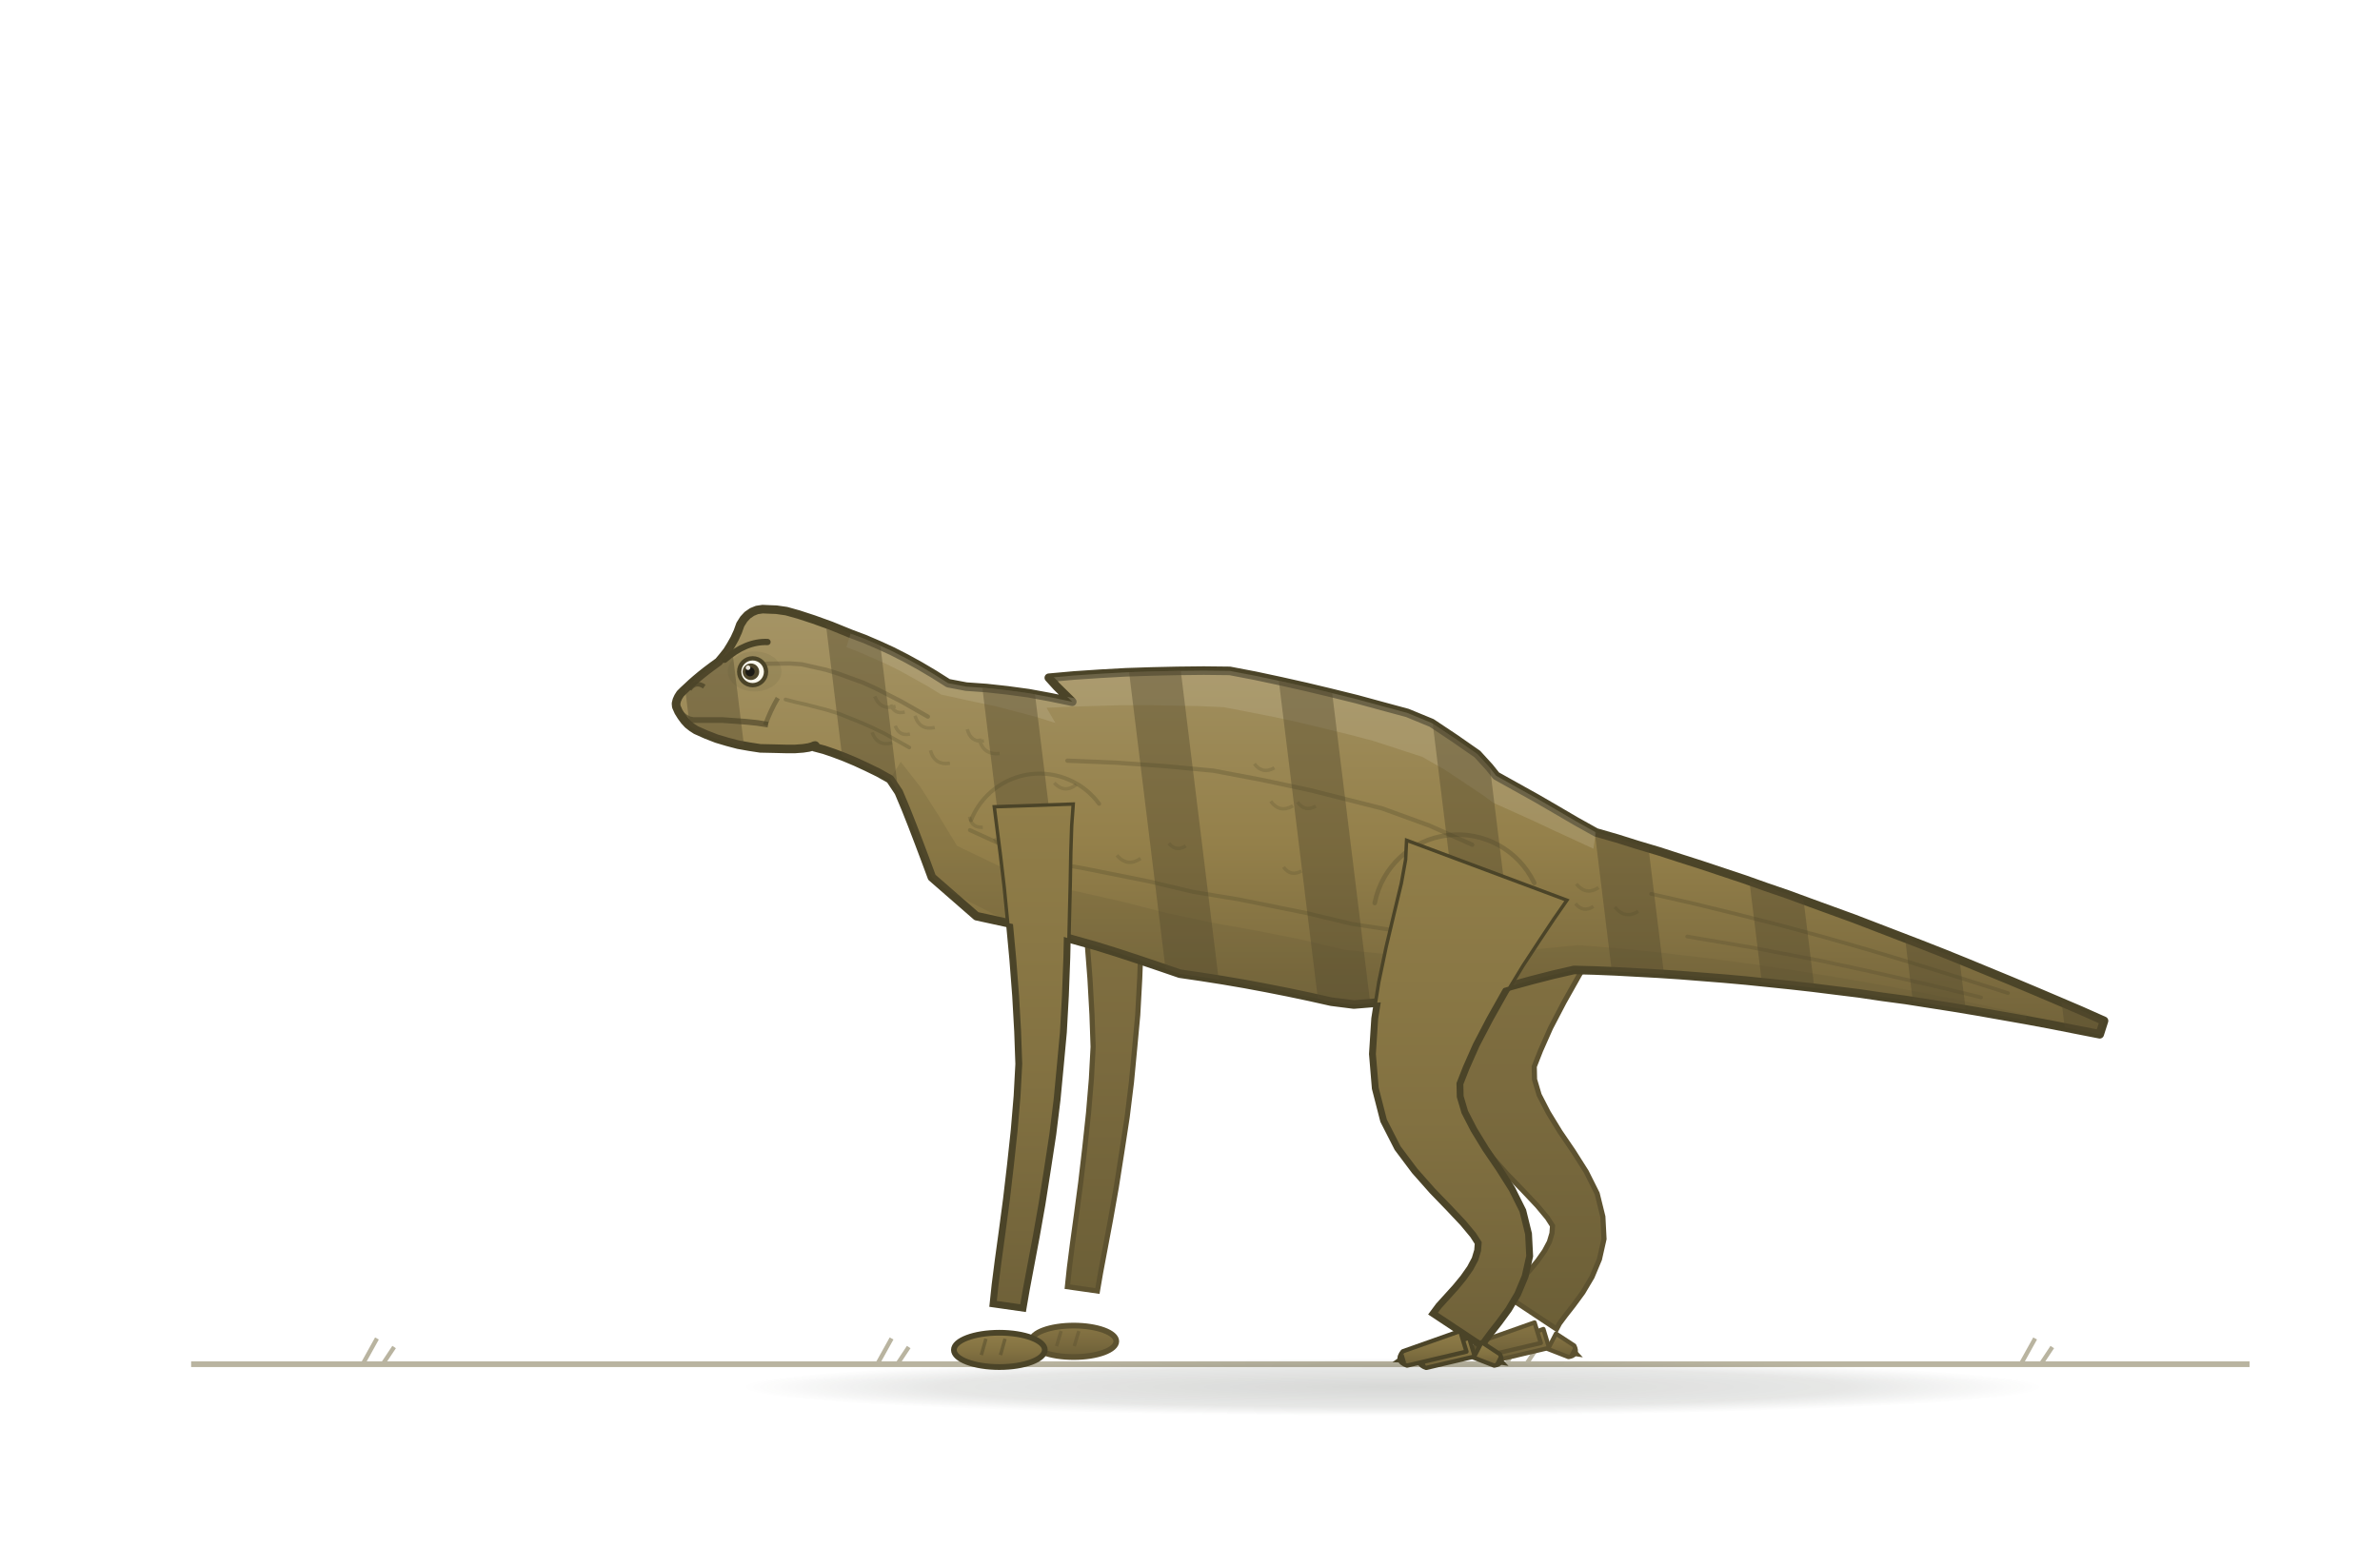
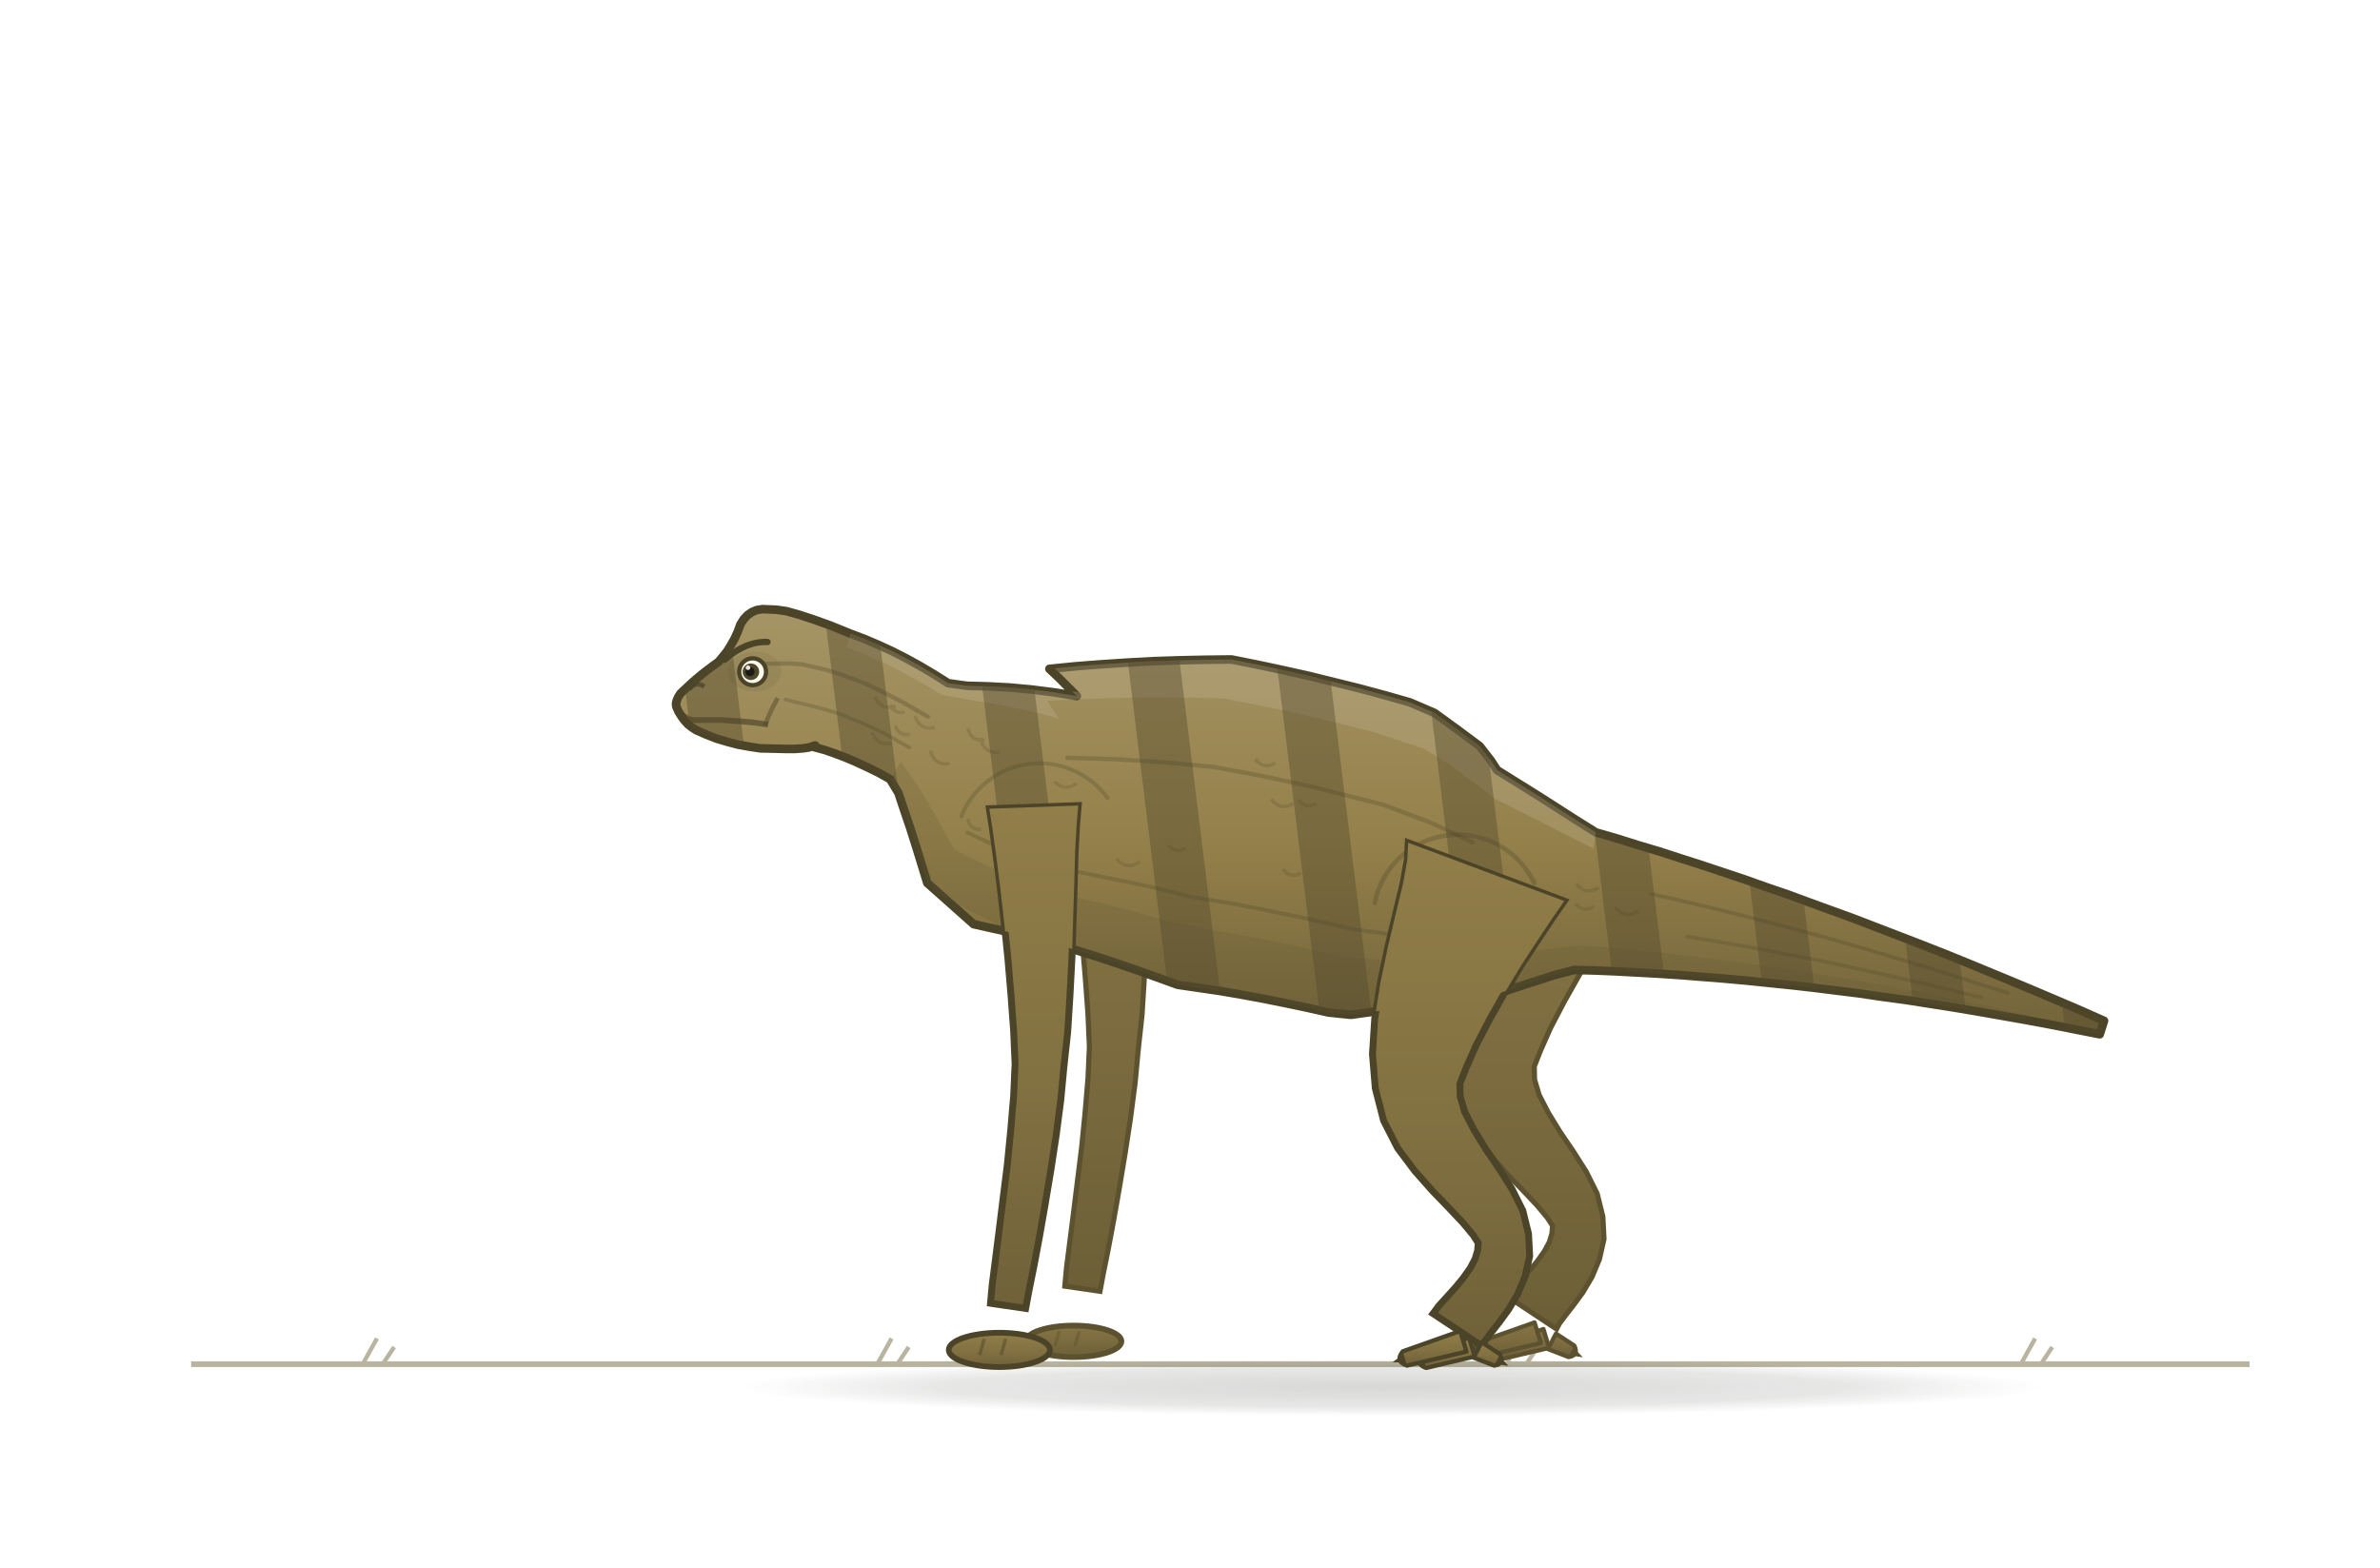
<svg xmlns="http://www.w3.org/2000/svg" viewBox="0 0 820 540" role="img" aria-label="Iguanodon, a hybrid dinosaur">
  <g transform="translate(450.3 470) scale(0.985) translate(-450.3 -470)">
    <defs>
      <clipPath id="bod-pure-iguanodon">
-         <path d="M729.1 349.9L721 346.3L712.8 342.8L704.8 339.4L696.7 336L688.7 332.7L680.7 329.4L672.8 326.2L664.9 323.1L657.1 320.1L649.3 317.1L641.5 314.1L633.8 311.3L626.1 308.5L618.5 305.7L610.9 303.1L603.3 300.4L595.8 297.9L588.3 295.4L580.8 293L573.4 290.6L566 288.4L558.7 286.1L551.4 284L544.4 280.1L537.4 276L530.5 272L523.5 268.1L516.5 264.2L514.1 261.2L509.9 256.6L502 251.1L493.9 245.7L485.4 242.2L476.5 239.8L467.7 237.4L458.8 235.2L450 233.1L441.1 231.1L432.2 229.2L423.3 227.5L414.2 227.4L405 227.5L396 227.7L386.9 228L377.9 228.5L368.9 229.1L360 229.9L362.8 233L368.2 238.3L360.5 236.7L352.9 235.3L345.5 234.3L338.2 233.5L331.1 233L324.8 231.8L319.9 228.7L315 225.8L310.1 223.1L305.2 220.6L300.4 218.4L295.5 216.3L290.7 214.5L283.8 211.7L277.7 209.5L272.5 207.8L268.2 206.6L264.7 206.1L262.1 206L259.9 205.9L257.9 206.2L256.2 206.9L254.6 208L253.3 209.4L252.1 211.3L251.2 213.8L250.1 216.2L248.8 218.5L247.5 220.6L246 222.5L244.5 224.3L242.3 225.9L240.3 227.4L238.4 228.9L236.6 230.4L235 231.8L233.5 233.2L232.2 234.4L231.1 235.5L230.4 236.6L229.9 237.7L229.6 238.9L229.7 240L230.5 241.8L231.5 243.4L232.6 244.9L233.8 246.2L235.2 247.3L236.6 248.2L240.2 249.8L243.8 251.2L247.5 252.3L251.3 253.3L255.2 254L259.1 254.6L263.8 254.7L267.9 254.8L271.3 254.8L274 254.6L276 254.3L277.4 253.9L277.8 253.7L278.2 253.6L278.3 253.6L278.4 253.7L278.3 253.9L278 254.2L278 254.2L281.4 255.1L284.9 256.3L288.6 257.7L292.4 259.3L296.3 261.1L300.4 263.1L304.5 265.4L307.5 269.9L309.9 275.6L312.2 281.4L314.5 287.4L316.8 293.5L319.1 299.7L334.7 313.3L354 317.5L361.5 319.5L368.9 321.6L376.4 323.7L383.8 326L391.1 328.4L398.5 330.9L405.8 333.4L413.3 334.5L420.9 335.7L428.5 337L436 338.4L443.6 339.9L451.2 341.5L458.8 343.2L466.7 344.2L475.2 343.5L483.7 342.9L495.9 343.4L507.4 341.9L514.4 339.8L521.6 337.7L528.9 335.7L536.3 333.8L543.7 332.1L551 332.3L558.3 332.6L565.7 333L573.1 333.4L580.7 333.9L588.3 334.5L595.9 335.1L603.7 335.8L611.5 336.6L619.3 337.4L627.3 338.3L635.3 339.3L643.4 340.3L651.5 341.5L659.7 342.6L668 343.9L676.3 345.2L684.7 346.6L693.2 348.1L701.7 349.6L710.3 351.2L718.9 352.9L727.6 354.6Z" />
+         <path d="M729.1 349.9L721 346.3L712.8 342.8L704.8 339.4L696.7 336L688.7 332.7L680.7 329.4L672.8 326.2L664.9 323.1L657.1 320.1L649.3 317.1L641.5 314.1L633.8 311.3L626.1 308.5L618.5 305.7L610.9 303.1L603.3 300.4L595.8 297.9L588.3 295.4L580.8 293L573.4 290.6L566 288.4L558.7 286.1L551.4 284L544.5 279.7L537.5 275.2L530.6 270.8L523.7 266.5L516.8 262.2L514.6 258.8L510.7 253.8L502.9 248L494.9 242.2L486.3 238.5L477.5 236L468.6 233.6L459.7 231.4L450.8 229.2L441.8 227.2L432.9 225.3L423.9 223.5L414.7 223.6L405.5 223.8L396.4 224.1L387.3 224.6L378.2 225.2L369.2 225.9L360.2 226.8L363.8 230.2L369.8 236.3L361.8 235L353.9 234L346.2 233.3L338.6 232.9L331.3 232.7L324.8 231.8L319.9 228.7L315 225.8L310.1 223.1L305.2 220.6L300.4 218.4L295.5 216.3L290.7 214.5L283.8 211.7L277.7 209.5L272.5 207.8L268.2 206.6L264.7 206.1L262.1 206L259.9 205.9L257.9 206.2L256.2 206.9L254.6 208L253.3 209.4L252.1 211.3L251.2 213.8L250.1 216.2L248.8 218.5L247.5 220.6L246 222.5L244.5 224.3L242.3 225.9L240.3 227.4L238.4 228.9L236.6 230.4L235 231.8L233.5 233.2L232.2 234.4L231.1 235.5L230.4 236.6L229.9 237.7L229.6 238.9L229.7 240L230.5 241.8L231.5 243.4L232.6 244.9L233.8 246.2L235.2 247.3L236.6 248.2L240.2 249.8L243.8 251.2L247.5 252.3L251.3 253.3L255.2 254L259.1 254.6L263.8 254.7L267.9 254.8L271.3 254.8L274 254.6L276 254.3L277.4 253.9L277.8 253.7L278.2 253.6L278.3 253.6L278.4 253.7L278.3 253.9L278 254.2L278 254.2L281.4 255.1L284.9 256.3L288.6 257.7L292.4 259.3L296.3 261.1L300.4 263.1L304.5 265.4L307.4 270.2L309.4 276.2L311.5 282.4L313.5 288.7L315.5 295.2L317.5 301.7L333.7 316.1L353.8 320.6L361.2 322.7L368.6 324.9L376 327.2L383.3 329.6L390.6 332.1L397.9 334.7L405.1 337.3L412.6 338.4L420.1 339.5L427.7 340.8L435.2 342.2L442.7 343.7L450.3 345.3L457.9 347L465.7 347.8L474.2 346.6L482.8 345.6L495.4 345.8L507.1 343.9L514.2 341.4L521.4 338.9L528.8 336.5L536.2 334.1L543.7 332.1L551 332.3L558.3 332.6L565.7 333L573.1 333.4L580.7 333.9L588.3 334.5L595.9 335.1L603.7 335.8L611.5 336.6L619.3 337.4L627.3 338.3L635.3 339.3L643.4 340.3L651.5 341.5L659.7 342.6L668 343.9L676.3 345.2L684.7 346.6L693.2 348.1L701.7 349.6L710.3 351.2L718.9 352.9L727.6 354.6Z" />
      </clipPath>
      <linearGradient id="gb-pure-iguanodon" x1="0" y1="0" x2="0" y2="1">
        <stop offset="0" stop-color="#a59465" />
        <stop offset="0.55" stop-color="#94804a" />
        <stop offset="1" stop-color="#72633a" />
      </linearGradient>
      <linearGradient id="gl-pure-iguanodon" x1="0" y1="0" x2="0" y2="1">
        <stop offset="0" stop-color="#917e49" />
        <stop offset="0.55" stop-color="#827141" />
        <stop offset="1" stop-color="#6f6139" />
      </linearGradient>
      <linearGradient id="gf-pure-iguanodon" x1="0" y1="0" x2="0" y2="1">
        <stop offset="0" stop-color="#877544" />
        <stop offset="0.55" stop-color="#7a6a3e" />
        <stop offset="1" stop-color="#6c5f37" />
      </linearGradient>
      <radialGradient id="sh-pure-iguanodon">
        <stop offset="0" stop-color="#23281e" stop-opacity="0.18" />
        <stop offset="0.7" stop-color="#23281e" stop-opacity="0.11" />
        <stop offset="1" stop-color="#23281e" stop-opacity="0" />
      </radialGradient>
    </defs>
    <line x1="60" y1="470" x2="780" y2="470" stroke="#b9b4a0" stroke-width="2" />
    <path d="M120 470l5 -9 M127 470l4 -6" stroke="#b9b4a0" stroke-width="1.5" fill="none" />
    <path d="M300 470l5 -9 M307 470l4 -6" stroke="#b9b4a0" stroke-width="1.5" fill="none" />
    <path d="M520 470l5 -9 M527 470l4 -6" stroke="#b9b4a0" stroke-width="1.5" fill="none" />
    <path d="M700 470l5 -9 M707 470l4 -6" stroke="#b9b4a0" stroke-width="1.5" fill="none" />
    <ellipse cx="480.2" cy="478" rx="228.3" ry="10" fill="url(#sh-pure-iguanodon)" />
    <path d="M511.7 281.6L511.4 287.6L509.9 295.9L507.4 306.3L504.6 318.1L502 330.5L500 343.1L499.2 355.5L500.2 367.5L503.1 378.8L508 388.4L514 396.4L520.2 403.4L526 409.4L530.9 414.6L534.4 418.8L536.2 421.6L536 424.2L535.1 427.2L533.4 430.4L531 433.8L528.2 437.2L525.3 440.4L522.4 443.6L520.4 446.3L537.6 457.7L538.6 455.8L540.6 453.1L543.5 449.4L546.8 444.9L550 439.5L552.6 433.3L554.2 426.2L553.8 418.4L551.8 410.3L548 402.7L543.5 395.6L538.8 388.7L534.7 382L531.5 375.8L529.9 370.4L529.8 365.9L532 360.3L535.5 352.4L540.2 343.4L545.6 333.8L551.3 324.4L557 315.7L562.2 307.9L566.3 302Z" fill="url(#gf-pure-iguanodon)" stroke="#5d5230" stroke-width="1.8" />
    <path d="M533 457.7L516.6 463.7Q514.1 467 518 468.3L535 464.3Z" fill="url(#gf-pure-iguanodon)" stroke="#5d5230" stroke-width="1.5" stroke-linejoin="round" />
    <path d="M516.9 464.5L513 467.3L517.8 467.5Z" fill="#5d5230" />
    <path d="M529.9 455.4L509.8 462.5Q507 466 511.3 467.5L532.1 462.6Z" fill="url(#gf-pure-iguanodon)" stroke="#5d5230" stroke-width="1.5" stroke-linejoin="round" />
    <path d="M510.1 463.5L506.2 466.3L511 466.5Z" fill="#5d5230" />
    <path d="M534.6 464.7L541.8 467.5Q545.5 466.9 543.8 463.5L537.4 459.3Z" fill="url(#gf-pure-iguanodon)" stroke="#5d5230" stroke-width="1.5" stroke-linejoin="round" />
    <path d="M542.1 466.9L546.8 467.6L543.5 464.1Z" fill="#5d5230" />
-     <path d="M393.9 268.7L393.4 275.7L393.1 285L392.9 296.2L392.6 308.6L392.3 321.8L391.8 335.1L391.1 347.9L390 359.8L388.9 371.4L387.4 383.6L385.5 396L383.6 408.1L381.6 419.4L379.7 429.5L378.1 438L377 444.4L366.5 442.9L367.2 436.3L368.3 427.7L369.7 417.5L371.2 406.2L372.6 394.2L373.9 382.1L374.9 370.2L375.5 359L375.1 347.7L374.4 335.2L373.4 322.3L372.2 309.4L371 297.1L369.7 286.1L368.5 276.7L367.6 269.6Z" fill="url(#gf-pure-iguanodon)" stroke="#5d5230" stroke-width="1.8" />
-     <ellipse cx="368.7" cy="462" rx="14.9" ry="5.5" fill="url(#gf-pure-iguanodon)" stroke="#5d5230" stroke-width="2" />
-     <path d="M364.3 458.4L362.7 463.7M370.5 458.4L368.9 463.7" fill="none" stroke="#5d5230" stroke-width="1.2" opacity="0.45" />
-     <path d="M729.1 349.9L721 346.3L712.8 342.8L704.8 339.4L696.7 336L688.7 332.7L680.7 329.4L672.8 326.2L664.9 323.1L657.1 320.1L649.3 317.1L641.5 314.1L633.8 311.3L626.1 308.5L618.5 305.7L610.9 303.1L603.3 300.4L595.8 297.9L588.3 295.4L580.8 293L573.4 290.6L566 288.4L558.7 286.1L551.4 284L544.4 280.1L537.4 276L530.5 272L523.5 268.1L516.5 264.2L514.1 261.2L509.9 256.6L502 251.1L493.9 245.7L485.4 242.2L476.5 239.8L467.7 237.4L458.8 235.2L450 233.1L441.1 231.1L432.2 229.2L423.3 227.5L414.2 227.4L405 227.5L396 227.7L386.9 228L377.9 228.5L368.9 229.1L360 229.9L362.8 233L368.2 238.3L360.5 236.7L352.9 235.3L345.5 234.3L338.2 233.5L331.1 233L324.8 231.8L319.9 228.7L315 225.8L310.1 223.1L305.2 220.6L300.4 218.4L295.5 216.3L290.7 214.5L283.8 211.7L277.7 209.5L272.5 207.8L268.2 206.6L264.7 206.1L262.1 206L259.9 205.9L257.9 206.2L256.2 206.9L254.6 208L253.3 209.4L252.1 211.3L251.2 213.8L250.1 216.2L248.8 218.5L247.5 220.6L246 222.5L244.5 224.3L242.3 225.9L240.3 227.4L238.4 228.9L236.6 230.4L235 231.8L233.5 233.2L232.2 234.4L231.1 235.5L230.4 236.6L229.9 237.7L229.6 238.9L229.7 240L230.5 241.8L231.5 243.4L232.6 244.9L233.8 246.2L235.2 247.3L236.6 248.2L240.2 249.8L243.8 251.2L247.5 252.3L251.3 253.3L255.2 254L259.1 254.6L263.8 254.7L267.9 254.8L271.3 254.8L274 254.6L276 254.3L277.4 253.9L277.8 253.7L278.2 253.6L278.3 253.6L278.4 253.7L278.3 253.9L278 254.2L278 254.2L281.4 255.1L284.9 256.3L288.6 257.7L292.4 259.3L296.3 261.1L300.4 263.1L304.5 265.4L307.5 269.9L309.9 275.6L312.2 281.4L314.5 287.4L316.8 293.5L319.1 299.7L334.7 313.3L354 317.5L361.5 319.5L368.9 321.6L376.4 323.7L383.8 326L391.1 328.4L398.5 330.9L405.8 333.4L413.3 334.5L420.9 335.7L428.5 337L436 338.4L443.6 339.9L451.2 341.5L458.8 343.2L466.7 344.2L475.2 343.5L483.7 342.9L495.9 343.4L507.4 341.9L514.4 339.8L521.6 337.7L528.9 335.7L536.3 333.8L543.7 332.1L551 332.3L558.3 332.6L565.7 333L573.1 333.4L580.7 333.9L588.3 334.5L595.9 335.1L603.7 335.8L611.5 336.6L619.3 337.4L627.3 338.3L635.3 339.3L643.4 340.3L651.5 341.5L659.7 342.6L668 343.9L676.3 345.2L684.7 346.6L693.2 348.1L701.7 349.6L710.3 351.2L718.9 352.9L727.6 354.6Z" fill="url(#gb-pure-iguanodon)" stroke="#4b4428" stroke-width="3" stroke-linejoin="round" />
+     <path d="M396.3 268.6L395.7 275.6L395.2 284.9L394.9 296.1L394.5 308.6L394.1 321.8L393.4 335.1L392.6 347.9L391.3 359.8L390.2 371.5L388.6 383.8L386.7 396.2L384.7 408.2L382.7 419.6L380.8 429.7L379.1 438.1L377.9 444.5L365.6 442.7L366.2 436.2L367.3 427.6L368.6 417.4L370 406.1L371.5 394.1L372.7 381.9L373.7 370.1L374.2 359L373.7 347.6L372.8 335.3L371.7 322.3L370.4 309.5L369 297.2L367.6 286.2L366.3 276.8L365.2 269.7Z" fill="url(#gf-pure-iguanodon)" stroke="#5d5230" stroke-width="1.8" />
+     <ellipse cx="368.7" cy="462" rx="16.7" ry="5.5" fill="url(#gf-pure-iguanodon)" stroke="#5d5230" stroke-width="2" />
+     <path d="M363.7 458.4L362.1 463.7M370.7 458.4L369.1 463.7" fill="none" stroke="#5d5230" stroke-width="1.2" opacity="0.45" />
+     <path d="M729.1 349.9L721 346.3L712.8 342.8L704.8 339.4L696.7 336L688.7 332.7L680.7 329.4L672.8 326.2L664.9 323.1L657.1 320.1L649.3 317.1L641.5 314.1L633.8 311.3L626.1 308.5L618.5 305.7L610.9 303.1L603.3 300.4L595.8 297.9L588.3 295.4L580.8 293L573.4 290.6L566 288.4L558.7 286.1L551.4 284L544.5 279.7L537.5 275.2L530.6 270.8L523.7 266.5L516.8 262.2L514.6 258.8L510.7 253.8L502.9 248L494.9 242.2L486.3 238.5L477.5 236L468.6 233.6L459.7 231.4L450.8 229.2L441.8 227.2L432.9 225.3L423.9 223.5L414.7 223.6L405.5 223.8L396.4 224.1L387.3 224.6L378.2 225.2L369.2 225.9L360.2 226.8L363.8 230.2L369.8 236.3L361.8 235L353.9 234L346.2 233.3L338.6 232.9L331.3 232.7L324.8 231.8L319.9 228.7L315 225.8L310.1 223.1L305.2 220.6L300.4 218.4L295.5 216.3L290.7 214.5L283.8 211.7L277.7 209.5L272.5 207.8L268.2 206.6L264.7 206.1L262.1 206L259.9 205.9L257.9 206.2L256.2 206.9L254.6 208L253.3 209.4L252.1 211.3L251.2 213.8L250.1 216.2L248.8 218.5L247.5 220.6L246 222.5L244.5 224.3L242.3 225.9L240.3 227.4L238.4 228.9L236.6 230.4L235 231.8L233.5 233.2L232.2 234.4L231.1 235.5L230.4 236.6L229.9 237.7L229.6 238.9L229.7 240L230.5 241.8L231.5 243.4L232.6 244.9L233.8 246.2L235.2 247.3L236.6 248.2L240.2 249.8L243.8 251.2L247.5 252.3L251.3 253.3L255.2 254L259.1 254.6L263.8 254.7L267.9 254.8L271.3 254.8L274 254.6L276 254.3L277.4 253.9L277.8 253.7L278.2 253.6L278.3 253.6L278.4 253.7L278.3 253.9L278 254.2L278 254.2L281.4 255.1L284.9 256.3L288.6 257.7L292.4 259.3L296.3 261.1L300.4 263.1L304.5 265.4L307.4 270.2L309.4 276.2L311.5 282.4L313.5 288.7L315.5 295.2L317.5 301.7L333.7 316.1L353.8 320.6L361.2 322.7L368.6 324.9L376 327.2L383.3 329.6L390.6 332.1L397.9 334.7L405.1 337.3L412.6 338.4L420.1 339.5L427.7 340.8L435.2 342.2L442.7 343.7L450.3 345.3L457.9 347L465.7 347.8L474.2 346.6L482.8 345.6L495.4 345.8L507.1 343.9L514.2 341.4L521.4 338.9L528.8 336.5L536.2 334.1L543.7 332.1L551 332.3L558.3 332.6L565.7 333L573.1 333.4L580.7 333.9L588.3 334.5L595.9 335.1L603.7 335.8L611.5 336.6L619.3 337.4L627.3 338.3L635.3 339.3L643.4 340.3L651.5 341.5L659.7 342.6L668 343.9L676.3 345.2L684.7 346.6L693.2 348.1L701.7 349.6L710.3 351.2L718.9 352.9L727.6 354.6Z" fill="url(#gb-pure-iguanodon)" stroke="#4b4428" stroke-width="3" stroke-linejoin="round" />
    <g clip-path="url(#bod-pure-iguanodon)">
-       <path d="M701.6 349.8L684.6 346.9L667.9 344.3L651.4 341.9L635.2 339.8L619.2 338L603.5 336.4L588.1 335.2L573 334.2L558.1 333.5L543.6 333.1L528.7 336.9L514.3 341.2L495.6 345L474.6 345.3L458.3 345.3L443.1 341.9L428 339L412.9 336.6L398.2 332.9L383.5 328L368.8 323.4L353.8 319.3L318.1 301L313.7 288.4L309.3 276.4L304.1 266L308.2 259.3L315 268L321.4 278L327.9 288.7L355 301.7L370.6 304.8L386 308.3L401.3 312.2L416.7 315.5L432.3 318.3L448 321.4L463.6 325.1L480 326.8L499.2 328.6L516.1 326.9L530.4 324.9L545.1 323.4L559.7 324.6L574.5 326.1L589.6 327.9L605 329.9L620.6 332.2L636.4 334.8L652.5 337.6L668.8 340.7L685.4 344.1L702.2 347.8Z" fill="#5f5431" opacity="0.2" />
-       <path d="M551.5 283L537.6 274.8L530.6 270.7L516.7 262.7L514.4 259.5L502.5 249.3L494.5 243.8L477 237.7L468.2 235.4L450.4 231L441.5 229L423.6 225.3L414.5 225.3L396.2 225.7L387.1 226.1L369.1 227.3L360.1 228.1L369.2 237.1L361.3 235.6L346.1 233.3L338.8 232.7L325.2 231.1L320.3 228L310.4 222.4L305.5 219.9L295.8 215.5L290.9 213.7L289.2 219.2L293.8 221L303.2 225.1L308 227.5L317.5 232.8L322.4 235.8L334.8 238.5L341.5 239.9L355.2 243.5L362.3 245.7L359.2 240.4L368 240L385.6 239.5L394.5 239.5L412.3 239.8L421.2 240.2L438.7 243.6L447.4 245.5L464.8 249.7L473.5 252L490.7 257.6L498.7 262.2L511.9 271L515.4 273.6L529.4 279.9L536.4 283.2L550.5 289.7Z" fill="#c8bd9d" opacity="0.26" />
+       <path d="M701.6 349.8L684.6 346.9L667.9 344.3L651.4 341.9L635.2 339.8L619.2 338L603.5 336.4L588.1 335.2L573 334.2L558.1 333.5L543.6 333.1L528.6 337.7L514 342.9L495 347.5L473.7 348.6L457.3 349.2L442.2 345.9L427.2 343L412.2 340.6L397.6 336.9L383.1 331.7L368.4 326.9L353.6 322.5L316.5 303L312.7 289.8L308.9 277.1L304.1 266L308.2 259.3L314.7 268.4L320.8 278.9L326.9 290L354.9 303.7L370.3 306.9L385.7 310.6L400.9 314.7L416.3 318L431.8 320.7L447.4 323.9L463 327.5L479.4 328.9L498.9 330.1L515.9 327.9L530.3 325.4L545.1 323.4L559.7 324.6L574.5 326.1L589.6 327.9L605 329.9L620.6 332.2L636.4 334.8L652.5 337.6L668.8 340.7L685.4 344.1L702.2 347.8Z" fill="#5f5431" opacity="0.2" />
+       <path d="M551.5 283L537.7 274L530.8 269.5L517 260.6L515 257L503.4 246L495.5 240L478 233.8L469.1 231.4L451.2 227L442.3 225L424.3 221.3L415.1 221.3L396.7 222L387.5 222.5L369.3 224L360.3 224.9L370.8 235L362.7 233.8L346.9 232.3L339.2 232L325.2 231.1L320.3 228L310.4 222.4L305.5 219.9L295.8 215.5L290.9 213.7L289.2 219.2L293.8 221L303.2 225.1L308 227.5L317.5 232.8L322.4 235.8L335.1 238.1L342 239.2L356.2 242.2L363.5 244.2L359.4 238L368.2 237.5L385.9 236.9L394.8 236.8L412.7 236.9L421.7 237.2L439.2 240.7L448 242.6L465.5 246.8L474.2 249.1L491.4 254.8L499.4 259.8L512.3 269.2L515.6 272L529.5 279L536.5 282.6L550.5 289.7Z" fill="#c8bd9d" opacity="0.26" />
    </g>
    <g clip-path="url(#bod-pure-iguanodon)" fill="#544a2e" opacity="0.42">
      <rect x="241" y="130" width="18" height="360" rx="9" transform="rotate(-7 250 300)" />
      <rect x="293" y="130" width="18" height="360" rx="9" transform="rotate(-7 302 300)" />
      <rect x="345" y="130" width="18" height="360" rx="9" transform="rotate(-7 354 300)" />
      <rect x="397" y="130" width="18" height="360" rx="9" transform="rotate(-7 406 300)" />
      <rect x="449" y="130" width="18" height="360" rx="9" transform="rotate(-7 458 300)" />
      <rect x="501" y="130" width="18" height="360" rx="9" transform="rotate(-7 510 300)" />
      <rect x="553" y="130" width="18" height="360" rx="9" transform="rotate(-7 562 300)" />
      <rect x="605" y="130" width="18" height="360" rx="9" transform="rotate(-7 614 300)" />
      <rect x="657" y="130" width="18" height="360" rx="9" transform="rotate(-7 666 300)" />
      <rect x="709" y="130" width="18" height="360" rx="9" transform="rotate(-7 718 300)" />
    </g>
    <g clip-path="url(#bod-pure-iguanodon)">
      <g fill="none" stroke="#4b4428" stroke-width="1.2" opacity="0.2">
-         <path d="M325.4 259.8Q320 260.6 318.6 255.3" />
-         <path d="M336.9 282.2Q332.9 282.4 332.3 278.5" />
+         <path d="M325.3 259.9Q319.9 260.7 318.6 255.4" />
+         <path d="M336.3 282.9Q332.4 283.2 331.7 279.2" />
        <path d="M311.4 249.6Q307.6 250.4 306.3 246.7" />
-         <path d="M392.1 293.1Q387.5 296.3 383.8 292" />
-         <path d="M407.9 288.7Q404.5 290.9 402 287.8" />
+         <path d="M391.9 294.2Q387.3 297.4 383.6 293.2" />
+         <path d="M407.8 289.4Q404.4 291.6 401.9 288.5" />
        <path d="M552.3 303.3Q547.9 306.2 544.5 302" />
-         <path d="M445.4 274.7Q440.8 277.4 437.6 273.1" />
-         <path d="M346.8 288.1Q343 289.7 341 286.1" />
-         <path d="M514 321.2Q509.4 324.4 505.8 320.2" />
+         <path d="M445.5 273.9Q440.9 276.6 437.8 272.3" />
+         <path d="M346.4 289.1Q342.6 290.7 340.6 287.1" />
+         <path d="M513.9 322.1Q509.3 325.4 505.6 321.2" />
        <path d="M309.6 241.9Q306 242.8 304.7 239.3" />
        <path d="M306.4 239.9Q301.1 241.4 299.1 236.4" />
-         <path d="M369.6 267.3Q365.5 270.5 361.9 266.7" />
+         <path d="M369.7 266.8Q365.6 269.9 362 266.2" />
        <path d="M320.1 247.3Q314.8 248.4 313.2 243.2" />
-         <path d="M453.4 274.8Q449.6 277 447 273.4" />
-         <path d="M448.4 297.5Q444.6 299.6 442.1 296.1" />
-         <path d="M438.9 261.4Q434.8 263.8 431.9 260" />
+         <path d="M453.6 273.9Q449.8 276.1 447.3 272.5" />
+         <path d="M448.2 298.2Q444.4 300.4 441.9 296.8" />
+         <path d="M439.2 259.7Q435.1 262.2 432.2 258.3" />
        <path d="M305.2 252.7Q300 254 298.2 249" />
        <path d="M566.2 311.6Q561.5 314.5 558 310.1" />
-         <path d="M337.3 252Q332.6 252.6 331.5 247.9" />
-         <path d="M509.9 297.2Q505.6 299.7 502.7 295.7" />
-         <path d="M342.8 256.4Q336.9 257 335.7 251.2" />
+         <path d="M337.5 251.7Q332.8 252.2 331.7 247.6" />
+         <path d="M510 296.9Q505.6 299.4 502.8 295.3" />
+         <path d="M343 256Q337.2 256.6 336 250.9" />
        <path d="M550.5 309.9Q546.9 312.2 544.2 308.9" />
      </g>
      <g fill="none" stroke="#4b4428" stroke-linecap="round">
        <path d="M317.7 243.5L308.4 238.2L299.4 233.6L295 231.6L286.2 228.4L282 227.1L273.6 225.2L269.4 224.9L261.4 225L257.5 225.4" stroke-width="1.5" opacity="0.3" />
        <path d="M311.2 254.3L302.5 249.4L298.2 247.3L294.1 245.5L286.1 242.3L282.2 241.1L274.8 239.2L271.3 238.4L267.9 237.5" stroke-width="1.3" opacity="0.26" />
-         <path d="M508.1 288.3L493.1 281.6L476.6 275.6L451.3 269.2L434.4 265.6L417.5 262.4L400.5 260.8L383.4 259.6L366.5 258.9" stroke-width="1.5" opacity="0.28" />
-         <path d="M482.4 318.5L466 316L450.1 312.2L426.3 307.4L410.5 304.8L394.9 301.1L371.4 296.4L355.6 293.8L332.4 283.2" stroke-width="1.4" opacity="0.26" />
+         <path d="M508.3 287.5L493.4 280.5L476.9 274.3L451.6 267.9L434.7 264.3L417.7 261.1L400.6 259.5L383.6 258.4L366.5 257.9" stroke-width="1.5" opacity="0.28" />
+         <path d="M482 320L465.6 317.7L449.7 314L426 309.2L410.2 306.6L394.7 302.8L371.2 298L355.5 295.3L331.6 284.1" stroke-width="1.4" opacity="0.26" />
        <path d="M695.5 340.2L679.2 335L663.1 330L647.2 325.2L631.5 320.7L616 316.5L600.7 312.6L585.6 308.9L570.7 305.5" stroke-width="1.3" opacity="0.28" />
        <path d="M686.1 341.7L669.7 337.7L653.4 334L645.4 332.2L629.6 328.8L613.9 325.8L606.2 324.3L590.9 321.7L583.3 320.4" stroke-width="1.3" opacity="0.24" />
        <path d="M474 308.7A29.6 29.6 0 0 1 529.8 301.7" stroke-width="1.6" opacity="0.3" />
-         <path d="M332.8 279.7A25.8 25.8 0 0 1 377.6 274" stroke-width="1.4" opacity="0.26" />
+         <path d="M329.4 278.4A29.4 29.4 0 0 1 380.5 271.9" stroke-width="1.4" opacity="0.26" />
      </g>
    </g>
    <path d="M231.7 242.8L232.9 243.7L234.2 244.4L235.7 244.7L237.2 244.7L241.6 244.7L245.9 244.7L250.1 245L254.1 245.3L258 245.7L261.8 246.3" fill="none" stroke="#4b4428" stroke-width="2" opacity="0.65" />
    <path d="M260.8 246.5Q262.5 241.6 265.2 237" fill="none" stroke="#4b4428" stroke-width="1.6" opacity="0.45" />
    <path d="M239.5 233Q236.4 230.9 234.3 234" fill="none" stroke="#4b4428" stroke-width="1.6" opacity="0.75" />
    <ellipse cx="257.1" cy="227.7" rx="9.4" ry="7" fill="#4b4428" opacity="0.1" />
    <circle cx="256.4" cy="227.8" r="4.7" fill="#fdfaef" stroke="#4b4428" stroke-width="1.5" />
    <circle cx="255.8" cy="227.8" r="2.9" fill="#4f462b" />
    <circle cx="255.5" cy="227.8" r="1.6" fill="#1c1a14" />
    <circle cx="254.8" cy="226.4" r="0.8" fill="#fdfaef" opacity="0.9" />
    <path d="M261.6 217.4Q254 217.1 246.6 223.6" fill="none" stroke="#4b4428" stroke-width="2.2" stroke-linecap="round" />
    <path d="M485.7 287.6L485.4 293.6L483.9 301.9L481.4 312.3L478.6 324.1L476 336.5L474 349.1L473.2 361.5L474.2 373.5L477.1 384.8L482 394.4L488 402.4L494.2 409.4L500 415.4L504.9 420.6L508.4 424.8L510.2 427.6L510 430.2L509.1 433.2L507.4 436.4L505 439.8L502.2 443.2L499.3 446.4L496.4 449.6L494.4 452.3L511.6 463.7L512.6 461.8L514.6 459.1L517.5 455.4L520.8 450.9L524 445.5L526.6 439.3L528.2 432.2L527.8 424.4L525.8 416.3L522 408.7L517.5 401.6L512.8 394.7L508.7 388L505.5 381.8L503.9 376.4L503.8 371.9L506 366.3L509.5 358.4L514.2 349.4L519.6 339.8L525.3 330.4L531 321.7L536.2 313.9L540.3 308Z" fill="url(#gl-pure-iguanodon)" stroke="#4b4428" stroke-width="2.4" />
    <g clip-path="url(#bod-pure-iguanodon)">
      <path d="M485.7 287.6L485.4 293.6L483.9 301.9L481.4 312.3L478.6 324.1L476 336.5L474 349.1L473.2 361.5L474.2 373.5L477.1 384.8L482 394.4L488 402.4L494.2 409.4L500 415.4L504.9 420.6L508.4 424.8L510.2 427.6L510 430.2L509.1 433.2L507.4 436.4L505 439.8L502.2 443.2L499.3 446.4L496.4 449.6L494.4 452.3L511.6 463.7L512.6 461.8L514.6 459.1L517.5 455.4L520.8 450.9L524 445.5L526.6 439.3L528.2 432.2L527.8 424.4L525.8 416.3L522 408.7L517.5 401.6L512.8 394.7L508.7 388L505.5 381.8L503.9 376.4L503.8 371.9L506 366.3L509.5 358.4L514.2 349.4L519.6 339.8L525.3 330.4L531 321.7L536.2 313.9L540.3 308Z" fill="url(#gl-pure-iguanodon)" />
    </g>
    <path d="M507 460.7L490.6 466.7Q488.1 470 492 471.3L509 467.3Z" fill="url(#gl-pure-iguanodon)" stroke="#4b4428" stroke-width="1.5" stroke-linejoin="round" />
    <path d="M490.9 467.5L487 470.3L491.8 470.5Z" fill="#4b4428" />
    <path d="M503.9 458.4L483.8 465.5Q481 469 485.3 470.5L506.1 465.6Z" fill="url(#gl-pure-iguanodon)" stroke="#4b4428" stroke-width="1.5" stroke-linejoin="round" />
    <path d="M484.1 466.5L480.2 469.3L485 469.5Z" fill="#4b4428" />
    <path d="M508.6 467.7L515.8 470.5Q519.5 469.9 517.8 466.5L511.4 462.3Z" fill="url(#gl-pure-iguanodon)" stroke="#4b4428" stroke-width="1.5" stroke-linejoin="round" />
    <path d="M516.1 469.9L520.8 470.6L517.5 467.1Z" fill="#4b4428" />
-     <path d="M367.9 274.7L367.4 281.7L367.1 291L366.9 302.2L366.6 314.6L366.3 327.8L365.8 341.1L365.1 353.9L364 365.8L362.9 377.4L361.4 389.6L359.5 402L357.6 414.1L355.6 425.4L353.7 435.5L352.1 444L351 450.4L340.5 448.9L341.2 442.3L342.3 433.7L343.7 423.5L345.2 412.2L346.6 400.2L347.9 388.1L348.9 376.2L349.5 365L349.1 353.7L348.4 341.2L347.4 328.3L346.2 315.4L345 303.1L343.7 292.1L342.5 282.7L341.6 275.6Z" fill="url(#gl-pure-iguanodon)" stroke="#4b4428" stroke-width="2.4" />
+     <path d="M370.3 274.6L369.7 281.6L369.2 290.9L368.9 302.1L368.5 314.6L368.1 327.8L367.4 341.1L366.6 353.9L365.3 365.8L364.2 377.5L362.6 389.8L360.7 402.2L358.7 414.2L356.7 425.6L354.8 435.7L353.1 444.1L351.9 450.5L339.6 448.7L340.2 442.2L341.3 433.6L342.6 423.4L344 412.1L345.5 400.1L346.7 387.9L347.7 376.1L348.2 365L347.7 353.6L346.8 341.3L345.7 328.3L344.4 315.5L343 303.2L341.6 292.2L340.3 282.8L339.2 275.7Z" fill="url(#gl-pure-iguanodon)" stroke="#4b4428" stroke-width="2.4" />
    <g clip-path="url(#bod-pure-iguanodon)">
-       <path d="M367.9 274.7L367.4 281.7L367.1 291L366.9 302.2L366.6 314.6L366.3 327.8L365.8 341.1L365.1 353.9L364 365.8L362.9 377.4L361.4 389.6L359.5 402L357.6 414.1L355.6 425.4L353.7 435.5L352.1 444L351 450.4L340.5 448.9L341.2 442.3L342.3 433.7L343.7 423.5L345.2 412.2L346.6 400.2L347.9 388.1L348.9 376.2L349.5 365L349.1 353.7L348.4 341.2L347.4 328.3L346.2 315.4L345 303.1L343.7 292.1L342.5 282.7L341.6 275.6Z" fill="url(#gl-pure-iguanodon)" />
+       <path d="M370.3 274.6L369.7 281.6L369.2 290.9L368.9 302.1L368.5 314.6L368.1 327.8L367.4 341.1L366.6 353.9L365.3 365.8L364.2 377.5L362.6 389.8L360.7 402.2L358.7 414.2L356.7 425.6L354.8 435.7L353.1 444.1L351.9 450.5L339.6 448.7L340.2 442.2L341.3 433.6L342.6 423.4L344 412.1L345.5 400.1L346.7 387.9L347.7 376.1L348.2 365L347.7 353.6L346.8 341.3L345.7 328.3L344.4 315.5L343 303.2L341.6 292.2L340.3 282.8L339.2 275.7Z" fill="url(#gl-pure-iguanodon)" />
    </g>
-     <ellipse cx="342.7" cy="465" rx="15.9" ry="6" fill="url(#gl-pure-iguanodon)" stroke="#4b4428" stroke-width="2" />
-     <path d="M338 461.1L336.4 466.8M344.7 461.1L343.1 466.8" fill="none" stroke="#4b4428" stroke-width="1.2" opacity="0.45" />
+     <ellipse cx="342.7" cy="465" rx="17.7" ry="6" fill="url(#gl-pure-iguanodon)" stroke="#4b4428" stroke-width="2" />
+     <path d="M337.4 461.1L335.8 466.8M344.9 461.1L343.3 466.8" fill="none" stroke="#4b4428" stroke-width="1.2" opacity="0.45" />
  </g>
</svg>
